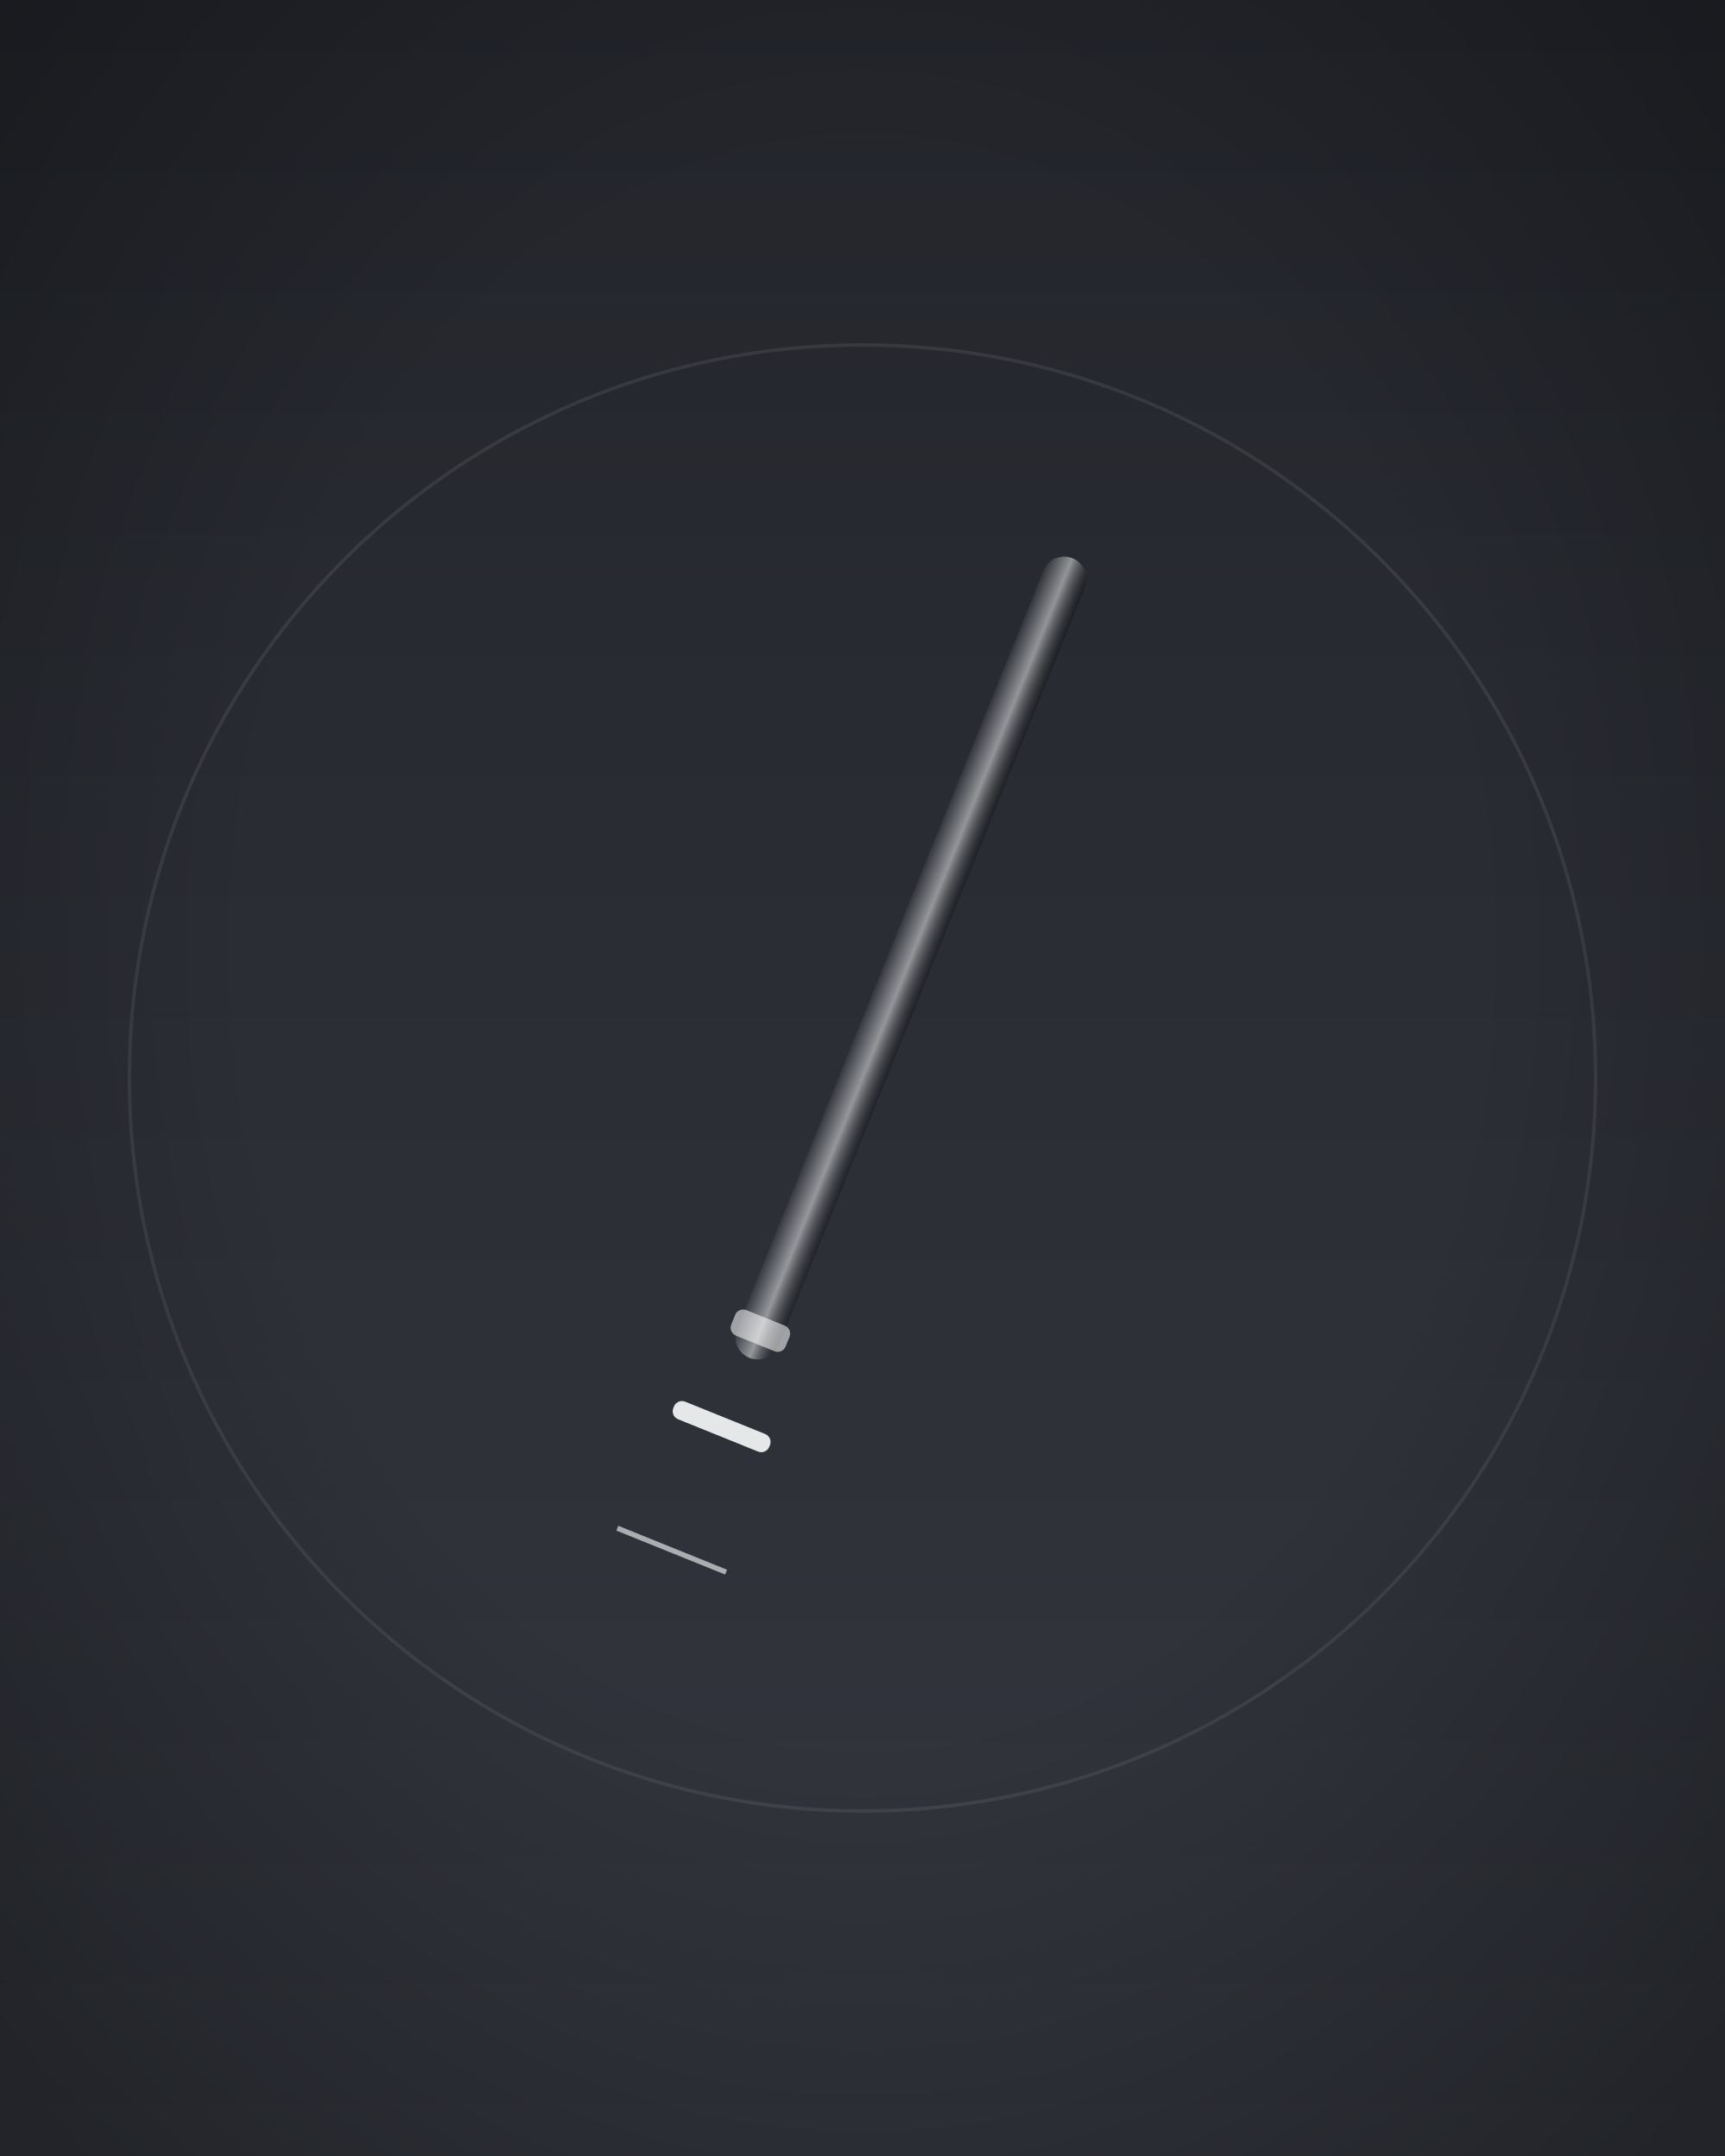
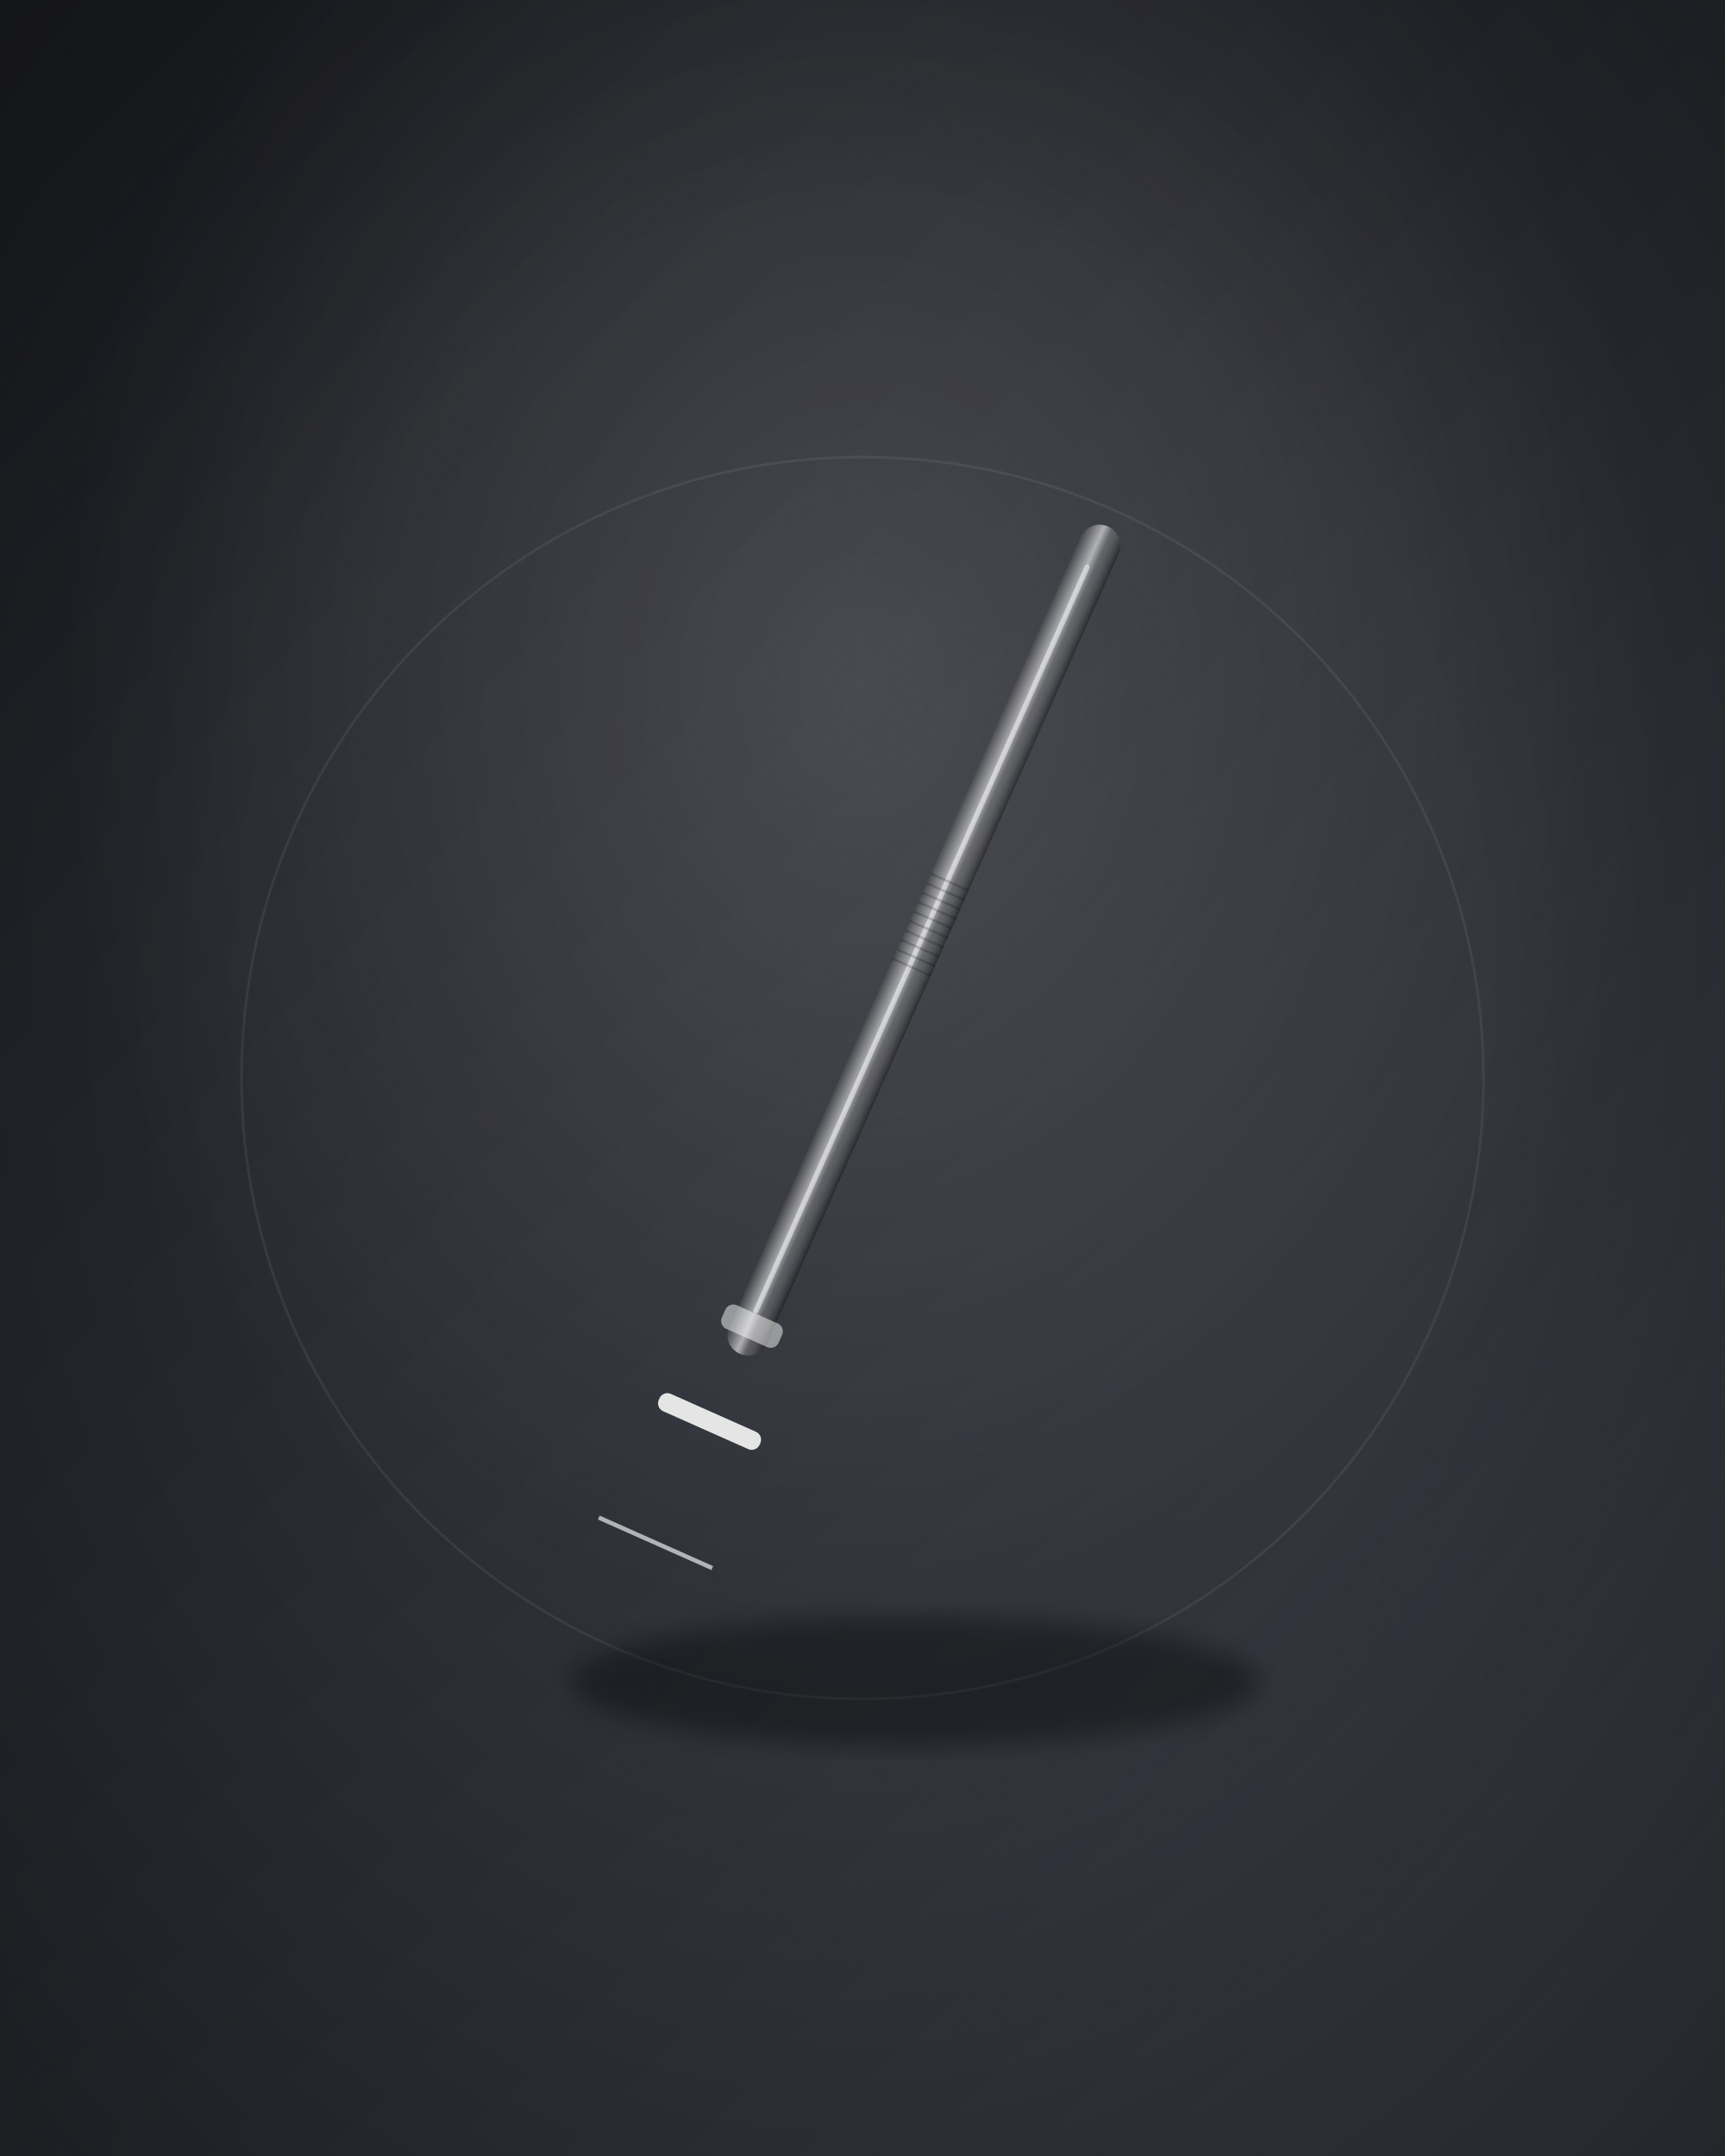
<svg xmlns="http://www.w3.org/2000/svg" viewBox="0 0 1000 1250" width="1000" height="1250">
  <defs>
-     <linearGradient id="bg" x1="0" y1="0" x2="0" y2="1">
-       <stop offset="0" stop-color="#23252b" />
-       <stop offset="1" stop-color="#34373f" />
+     <linearGradient id="bg" x1="0.1" y1="0" x2="0.9" y2="1">
+       <stop offset="0" stop-color="#1d1f24" />
+       <stop offset="1" stop-color="#3a3d45" />
    </linearGradient>
-     <linearGradient id="m" x1="0" y1="0" x2="1" y2="0">
-       <stop offset="0" stop-color="rgba(255,255,255,0.05)" />
-       <stop offset="0.5" stop-color="rgba(255,255,255,0.5)" />
-       <stop offset="1" stop-color="rgba(0,0,0,0.25)" />
-     </linearGradient>
-     <radialGradient id="vig" cx="0.5" cy="0.44" r="0.72">
-       <stop offset="0.5" stop-color="rgba(0,0,0,0)" />
-       <stop offset="1" stop-color="rgba(0,0,0,0.34)" />
+     <radialGradient id="light" cx="0.5" cy="0.32" r="0.85">
+       <stop offset="0" stop-color="rgba(255,255,255,0.16)" />
+       <stop offset="0.55" stop-color="rgba(255,255,255,0)" />
+     </radialGradient>
+     <radialGradient id="vig" cx="0.5" cy="0.46" r="0.78">
+       <stop offset="0.46" stop-color="rgba(0,0,0,0)" />
+       <stop offset="1" stop-color="rgba(0,0,0,0.4)" />
    </radialGradient>
    <linearGradient id="glass" x1="0" y1="0" x2="1" y2="0">
-       <stop offset="0" stop-color="rgba(255,255,255,0.10)" />
-       <stop offset="0.5" stop-color="rgba(255,255,255,0.40)" />
-       <stop offset="1" stop-color="rgba(0,0,0,0.16)" />
+       <stop offset="0" stop-color="rgba(255,255,255,0.06)" />
+       <stop offset="0.22" stop-color="rgba(255,255,255,0.42)" />
+       <stop offset="0.5" stop-color="rgba(255,255,255,0.12)" />
+       <stop offset="0.8" stop-color="rgba(0,0,0,0.06)" />
+       <stop offset="1" stop-color="rgba(0,0,0,0.22)" />
    </linearGradient>
+     <linearGradient id="metal" x1="0" y1="0" x2="1" y2="0">
+       <stop offset="0" stop-color="rgba(255,255,255,0.04)" />
+       <stop offset="0.42" stop-color="rgba(255,255,255,0.62)" />
+       <stop offset="0.62" stop-color="rgba(255,255,255,0.2)" />
+       <stop offset="1" stop-color="rgba(0,0,0,0.34)" />
+     </linearGradient>
+     <filter id="grain">
+       <feTurbulence type="fractalNoise" baseFrequency="0.9" numOctaves="2" stitchTiles="stitch" seed="2" />
+       <feColorMatrix type="matrix" values="0 0 0 0 0  0 0 0 0 0  0 0 0 0 0  0 0 0 0.05 0" />
+     </filter>
+     <filter id="soft">
+       <feGaussianBlur stdDeviation="7" />
+     </filter>
  </defs>
  <rect width="1000" height="1250" fill="url(#bg)" />
-   <circle cx="500" cy="625" r="425" fill="none" stroke="rgba(255,255,255,0.08)" stroke-width="2" />
-   <g transform="rotate(22 500 625)">
-     <rect x="487" y="300" width="26" height="500" rx="13" fill="url(#m)" />
-     <rect x="483" y="775" width="34" height="16" rx="5" fill="rgba(255,255,255,0.55)" />
-     <rect x="470" y="837.5" width="60" height="11" rx="5" fill="rgba(255,255,255,0.88)" />
-     <rect x="466" y="918.75" width="68" height="3" fill="rgba(255,255,255,0.6)" />
+   <rect width="1000" height="1250" fill="url(#light)" />
+   <circle cx="500" cy="625" r="360" fill="none" stroke="rgba(255,255,255,0.07)" stroke-width="1.5" />
+   <ellipse cx="530" cy="975" rx="200" ry="37.5" fill="rgba(0,0,0,0.34)" filter="url(#soft)" />
+   <g transform="rotate(24 500 625)">
+     <rect x="488" y="275" width="24" height="525" rx="12" fill="url(#metal)" />
+     <rect x="497" y="300" width="3" height="475" rx="1.5" fill="rgba(255,255,255,0.5)" />
+     <rect x="488" y="500" width="24" height="1.4" fill="rgba(0,0,0,0.18)" />
+     <rect x="488" y="506" width="24" height="1.4" fill="rgba(0,0,0,0.18)" />
+     <rect x="488" y="512" width="24" height="1.4" fill="rgba(0,0,0,0.18)" />
+     <rect x="488" y="518" width="24" height="1.4" fill="rgba(0,0,0,0.18)" />
+     <rect x="488" y="524" width="24" height="1.4" fill="rgba(0,0,0,0.18)" />
+     <rect x="488" y="530" width="24" height="1.4" fill="rgba(0,0,0,0.18)" />
+     <rect x="488" y="536" width="24" height="1.4" fill="rgba(0,0,0,0.18)" />
+     <rect x="488" y="542" width="24" height="1.4" fill="rgba(0,0,0,0.18)" />
+     <rect x="488" y="548" width="24" height="1.4" fill="rgba(0,0,0,0.18)" />
+     <rect x="488" y="554" width="24" height="1.4" fill="rgba(0,0,0,0.18)" />
+     <rect x="482" y="775" width="36" height="15" rx="5" fill="rgba(255,255,255,0.5)" />
+     <rect x="468" y="837.5" width="64" height="11" rx="5" fill="rgba(255,255,255,0.9)" />
+     <rect x="464" y="918.75" width="72" height="2.5" fill="rgba(255,255,255,0.65)" />
  </g>
  <rect width="1000" height="1250" fill="url(#vig)" />
+   <rect width="1000" height="1250" filter="url(#grain)" />
</svg>
